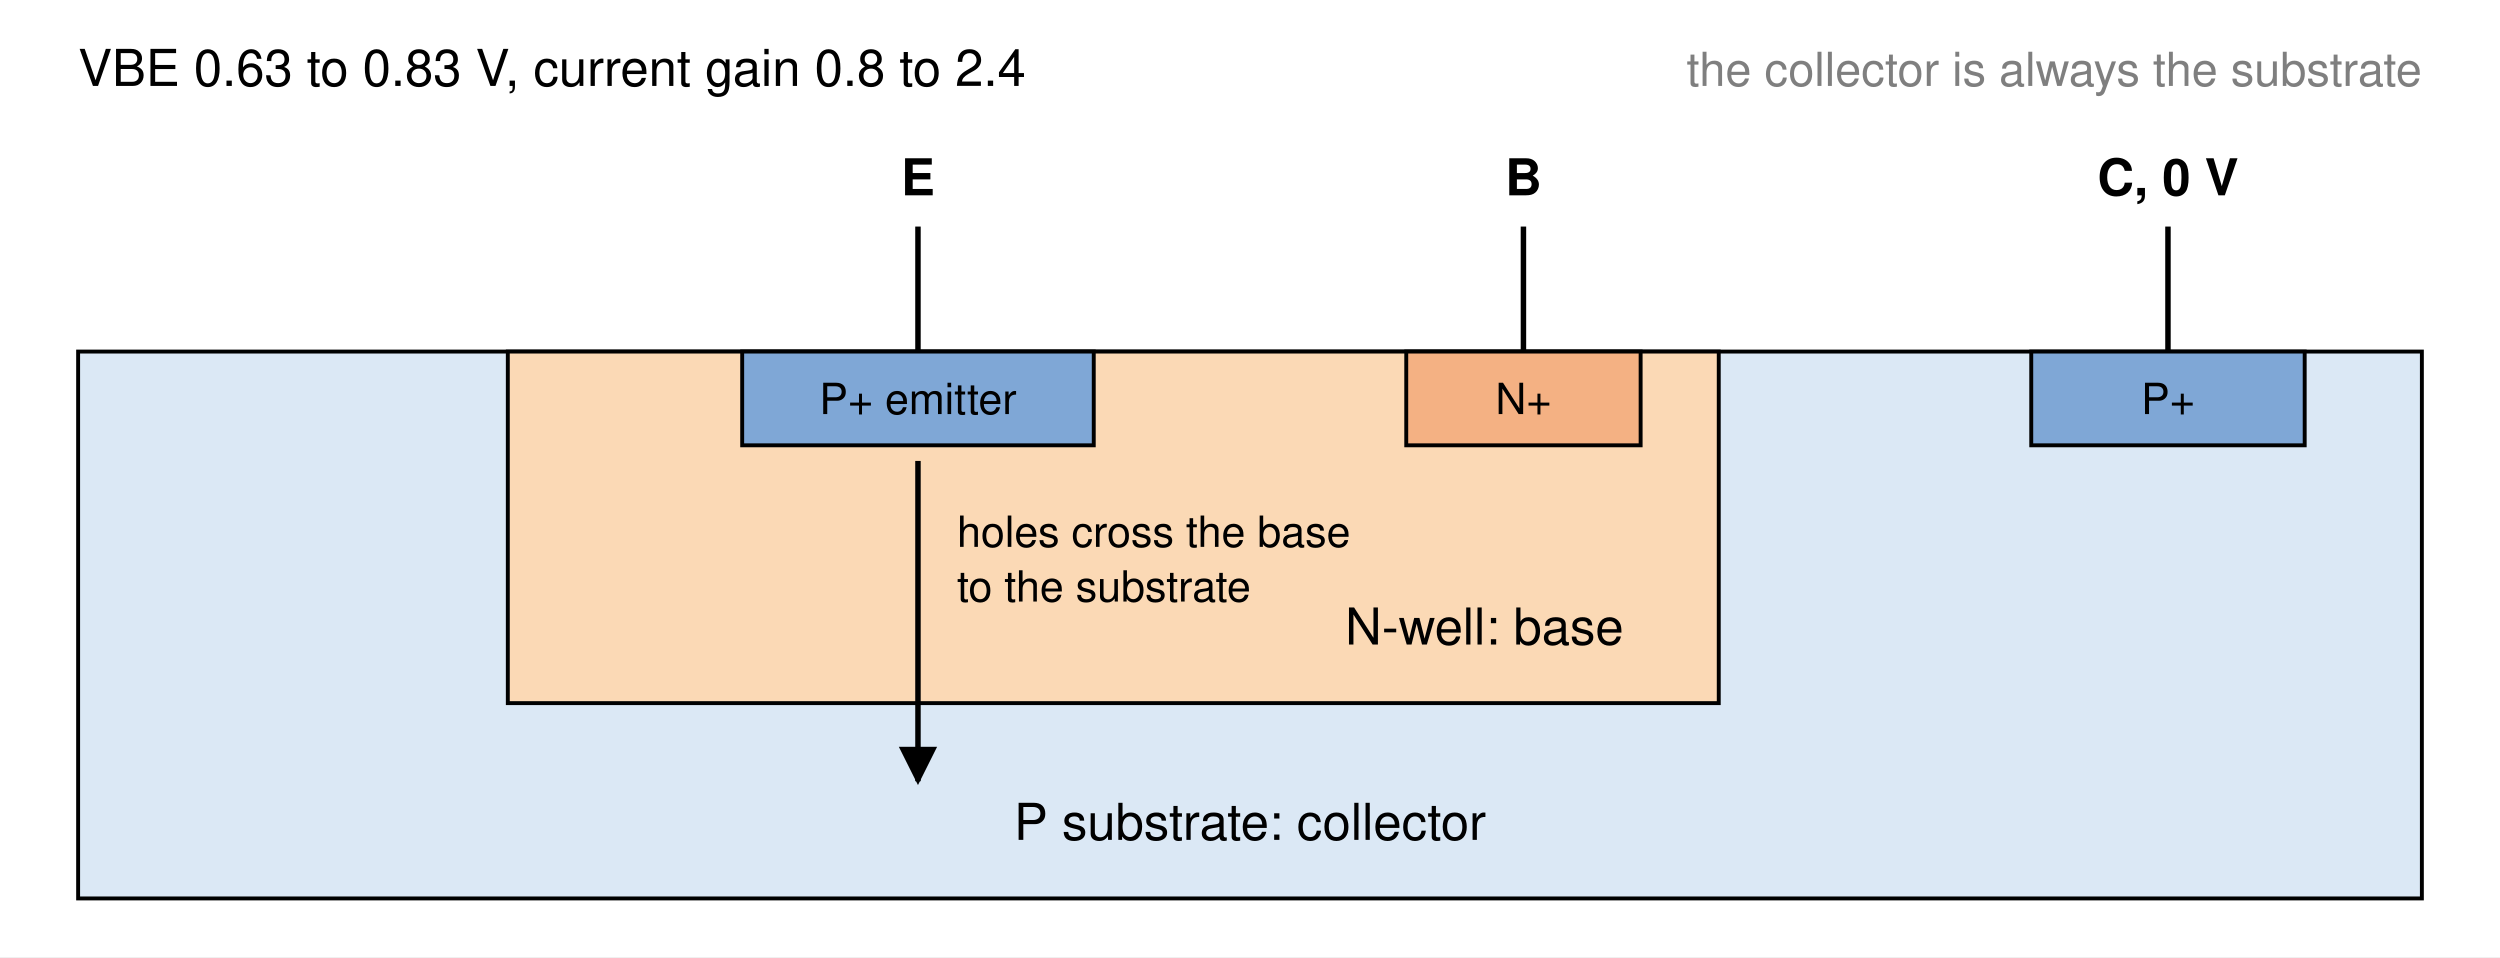
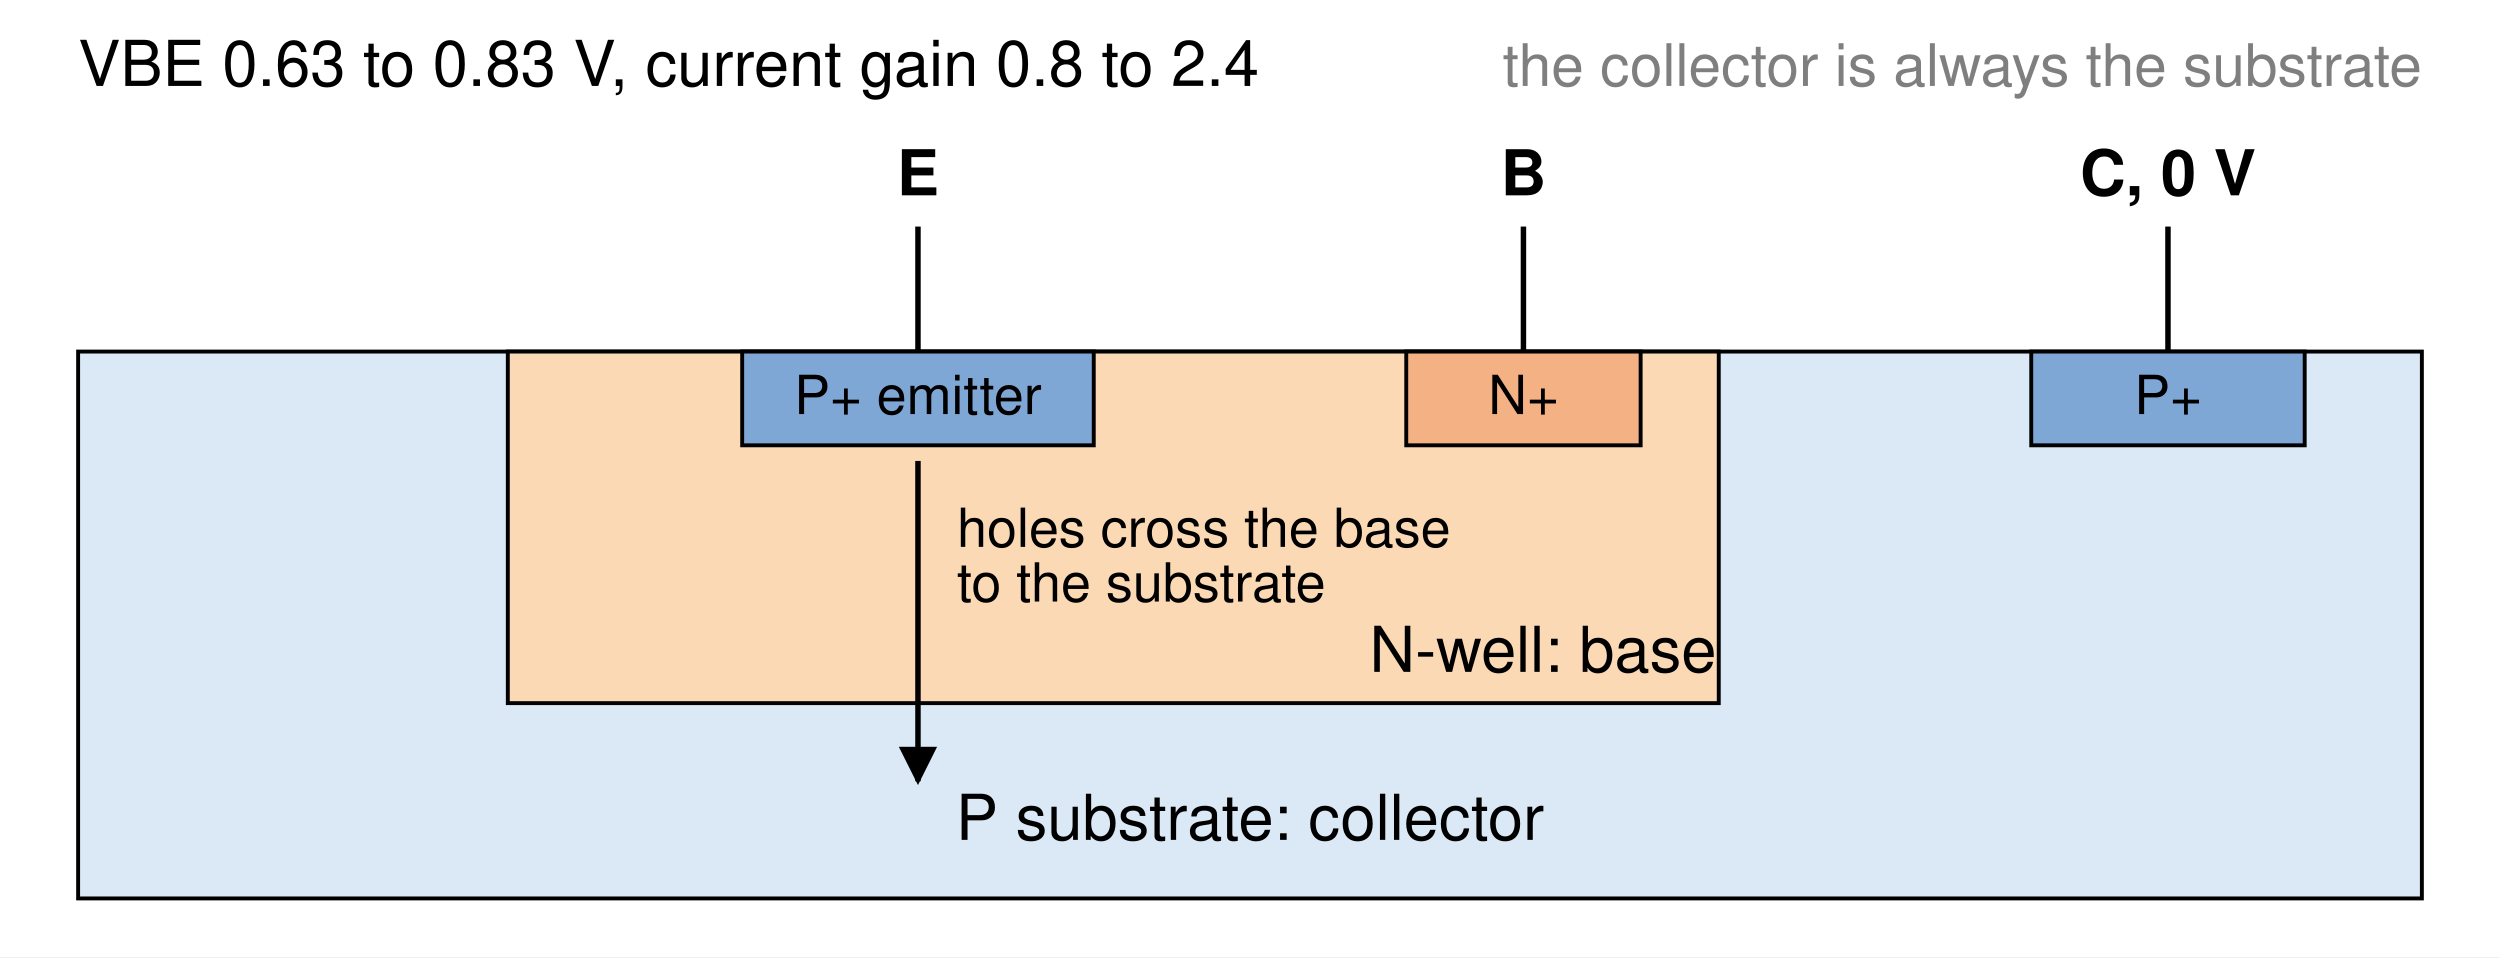
<svg xmlns="http://www.w3.org/2000/svg" width="640" height="245" viewBox="0 0 640 245">
  <defs>
    <marker id="arr" viewBox="0 0 10 10" refX="9" refY="5" markerWidth="7" markerHeight="7" orient="auto-start-reverse">
      <path d="M0,0 L10,5 L0,10 z" fill="#000000" />
    </marker>
  </defs>
  <rect width="640" height="245" fill="#ffffff" />
  <rect x="20.0" y="90.0" width="600.0" height="140.0" rx="0" fill="#dbe8f5" stroke="#000000" stroke-width="1.0" />
-   <text x="320.0" y="215.0" font-family="Helvetica, Arial, sans-serif" font-size="13" text-anchor="middle" font-weight="normal" fill="#000000">P substrate: collector</text>
+   <text x="320.0" y="215.0" font-family="Helvetica, Arial, sans-serif" font-size="16.2" text-anchor="middle" font-weight="normal" fill="#000000">P substrate: collector</text>
  <rect x="130.0" y="90.0" width="310.0" height="90.0" rx="0" fill="#fbd9b5" stroke="#000000" stroke-width="1.0" />
-   <text x="380.0" y="165.0" font-family="Helvetica, Arial, sans-serif" font-size="13" text-anchor="middle" font-weight="normal" fill="#000000">N-well: base</text>
+   <text x="395.0" y="172.0" font-family="Helvetica, Arial, sans-serif" font-size="16.2" text-anchor="middle" font-weight="normal" fill="#000000">N-well: base</text>
  <rect x="190.0" y="90.0" width="90.0" height="24.0" rx="0" fill="#7fa7d6" stroke="#000000" stroke-width="1.0" />
-   <text x="235.0" y="106.0" font-family="Helvetica, Arial, sans-serif" font-size="11" text-anchor="middle" font-weight="normal" fill="#000000">P+ emitter</text>
+   <text x="235.0" y="106.0" font-family="Helvetica, Arial, sans-serif" font-size="13.8" text-anchor="middle" font-weight="normal" fill="#000000">P+ emitter</text>
  <rect x="360.0" y="90.0" width="60.0" height="24.0" rx="0" fill="#f4b183" stroke="#000000" stroke-width="1.0" />
-   <text x="390.0" y="106.0" font-family="Helvetica, Arial, sans-serif" font-size="11" text-anchor="middle" font-weight="normal" fill="#000000">N+</text>
+   <text x="390.0" y="106.0" font-family="Helvetica, Arial, sans-serif" font-size="13.8" text-anchor="middle" font-weight="normal" fill="#000000">N+</text>
  <rect x="520.0" y="90.0" width="70.0" height="24.0" rx="0" fill="#7fa7d6" stroke="#000000" stroke-width="1.0" />
-   <text x="555.0" y="106.0" font-family="Helvetica, Arial, sans-serif" font-size="11" text-anchor="middle" font-weight="normal" fill="#000000">P+</text>
+   <text x="555.0" y="106.0" font-family="Helvetica, Arial, sans-serif" font-size="13.8" text-anchor="middle" font-weight="normal" fill="#000000">P+</text>
  <line x1="235.0" y1="90.0" x2="235.0" y2="58.0" stroke="#000000" stroke-width="1.4" />
-   <text x="235.0" y="50.0" font-family="Helvetica, Arial, sans-serif" font-size="13" text-anchor="middle" font-weight="bold" fill="#000000">E</text>
+   <text x="235.0" y="50.0" font-family="Helvetica, Arial, sans-serif" font-size="16.2" text-anchor="middle" font-weight="bold" fill="#000000">E</text>
  <line x1="390.0" y1="90.0" x2="390.0" y2="58.0" stroke="#000000" stroke-width="1.4" />
-   <text x="390.0" y="50.0" font-family="Helvetica, Arial, sans-serif" font-size="13" text-anchor="middle" font-weight="bold" fill="#000000">B</text>
+   <text x="390.0" y="50.0" font-family="Helvetica, Arial, sans-serif" font-size="16.2" text-anchor="middle" font-weight="bold" fill="#000000">B</text>
  <line x1="555.0" y1="90.0" x2="555.0" y2="58.0" stroke="#000000" stroke-width="1.4" />
-   <text x="555.0" y="50.0" font-family="Helvetica, Arial, sans-serif" font-size="13" text-anchor="middle" font-weight="bold" fill="#000000">C, 0 V</text>
+   <text x="555.0" y="50.0" font-family="Helvetica, Arial, sans-serif" font-size="16.2" text-anchor="middle" font-weight="bold" fill="#000000">C, 0 V</text>
  <line x1="235.0" y1="118.0" x2="235.0" y2="200.0" stroke="#000000" stroke-width="1.4" marker-end="url(#arr)" />
-   <text x="245.0" y="140.0" font-family="Helvetica, Arial, sans-serif" font-size="11" text-anchor="start" font-weight="normal" fill="#000000">holes cross the base</text>
-   <text x="245.0" y="154.0" font-family="Helvetica, Arial, sans-serif" font-size="11" text-anchor="start" font-weight="normal" fill="#000000">to the substrate</text>
-   <text x="20.0" y="22.0" font-family="Helvetica, Arial, sans-serif" font-size="13" text-anchor="start" font-weight="normal" fill="#000000">VBE 0.63 to 0.83 V, current gain 0.8 to 2.4</text>
-   <text x="620.0" y="22.0" font-family="Helvetica, Arial, sans-serif" font-size="12" text-anchor="end" font-weight="normal" fill="#7f7f7f">the collector is always the substrate</text>
+   <text x="245.0" y="140.0" font-family="Helvetica, Arial, sans-serif" font-size="13.8" text-anchor="start" font-weight="normal" fill="#000000">holes cross the base</text>
+   <text x="245.0" y="154.0" font-family="Helvetica, Arial, sans-serif" font-size="13.8" text-anchor="start" font-weight="normal" fill="#000000">to the substrate</text>
+   <text x="20.0" y="22.0" font-family="Helvetica, Arial, sans-serif" font-size="16.2" text-anchor="start" font-weight="normal" fill="#000000">VBE 0.63 to 0.83 V, current gain 0.8 to 2.4</text>
+   <text x="620.0" y="22.0" font-family="Helvetica, Arial, sans-serif" font-size="15.0" text-anchor="end" font-weight="normal" fill="#7f7f7f">the collector is always the substrate</text>
</svg>
